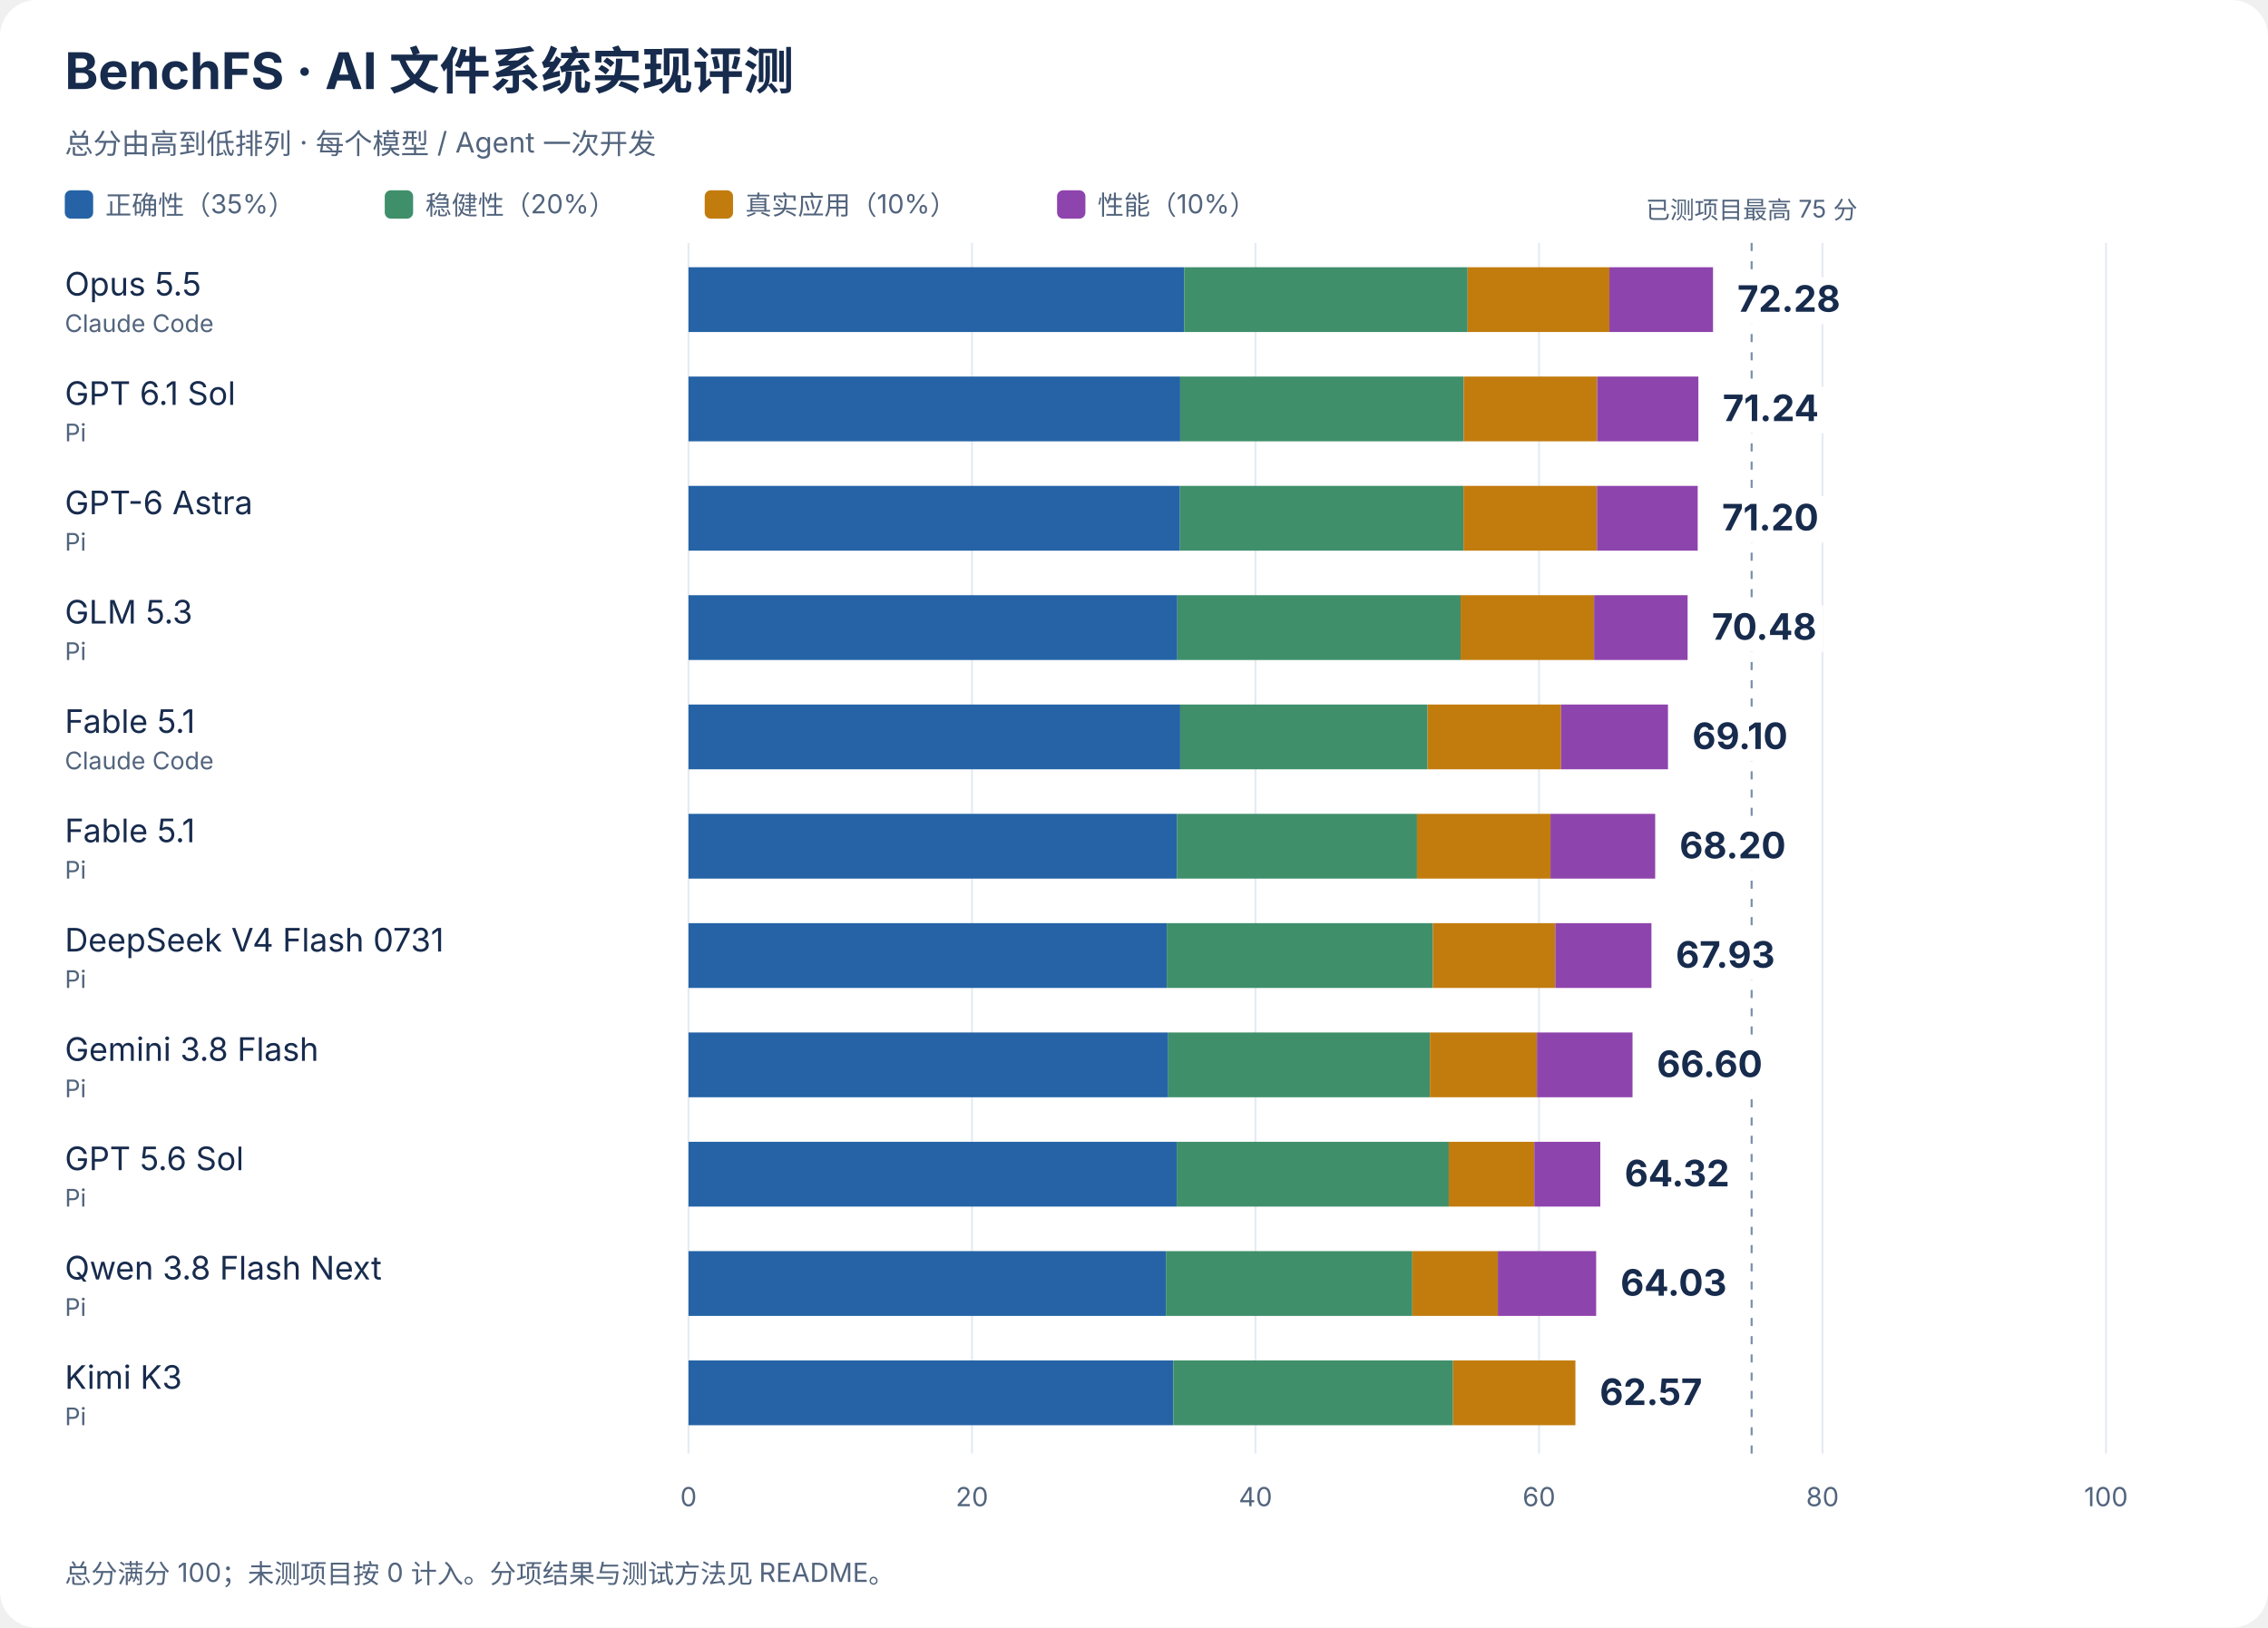
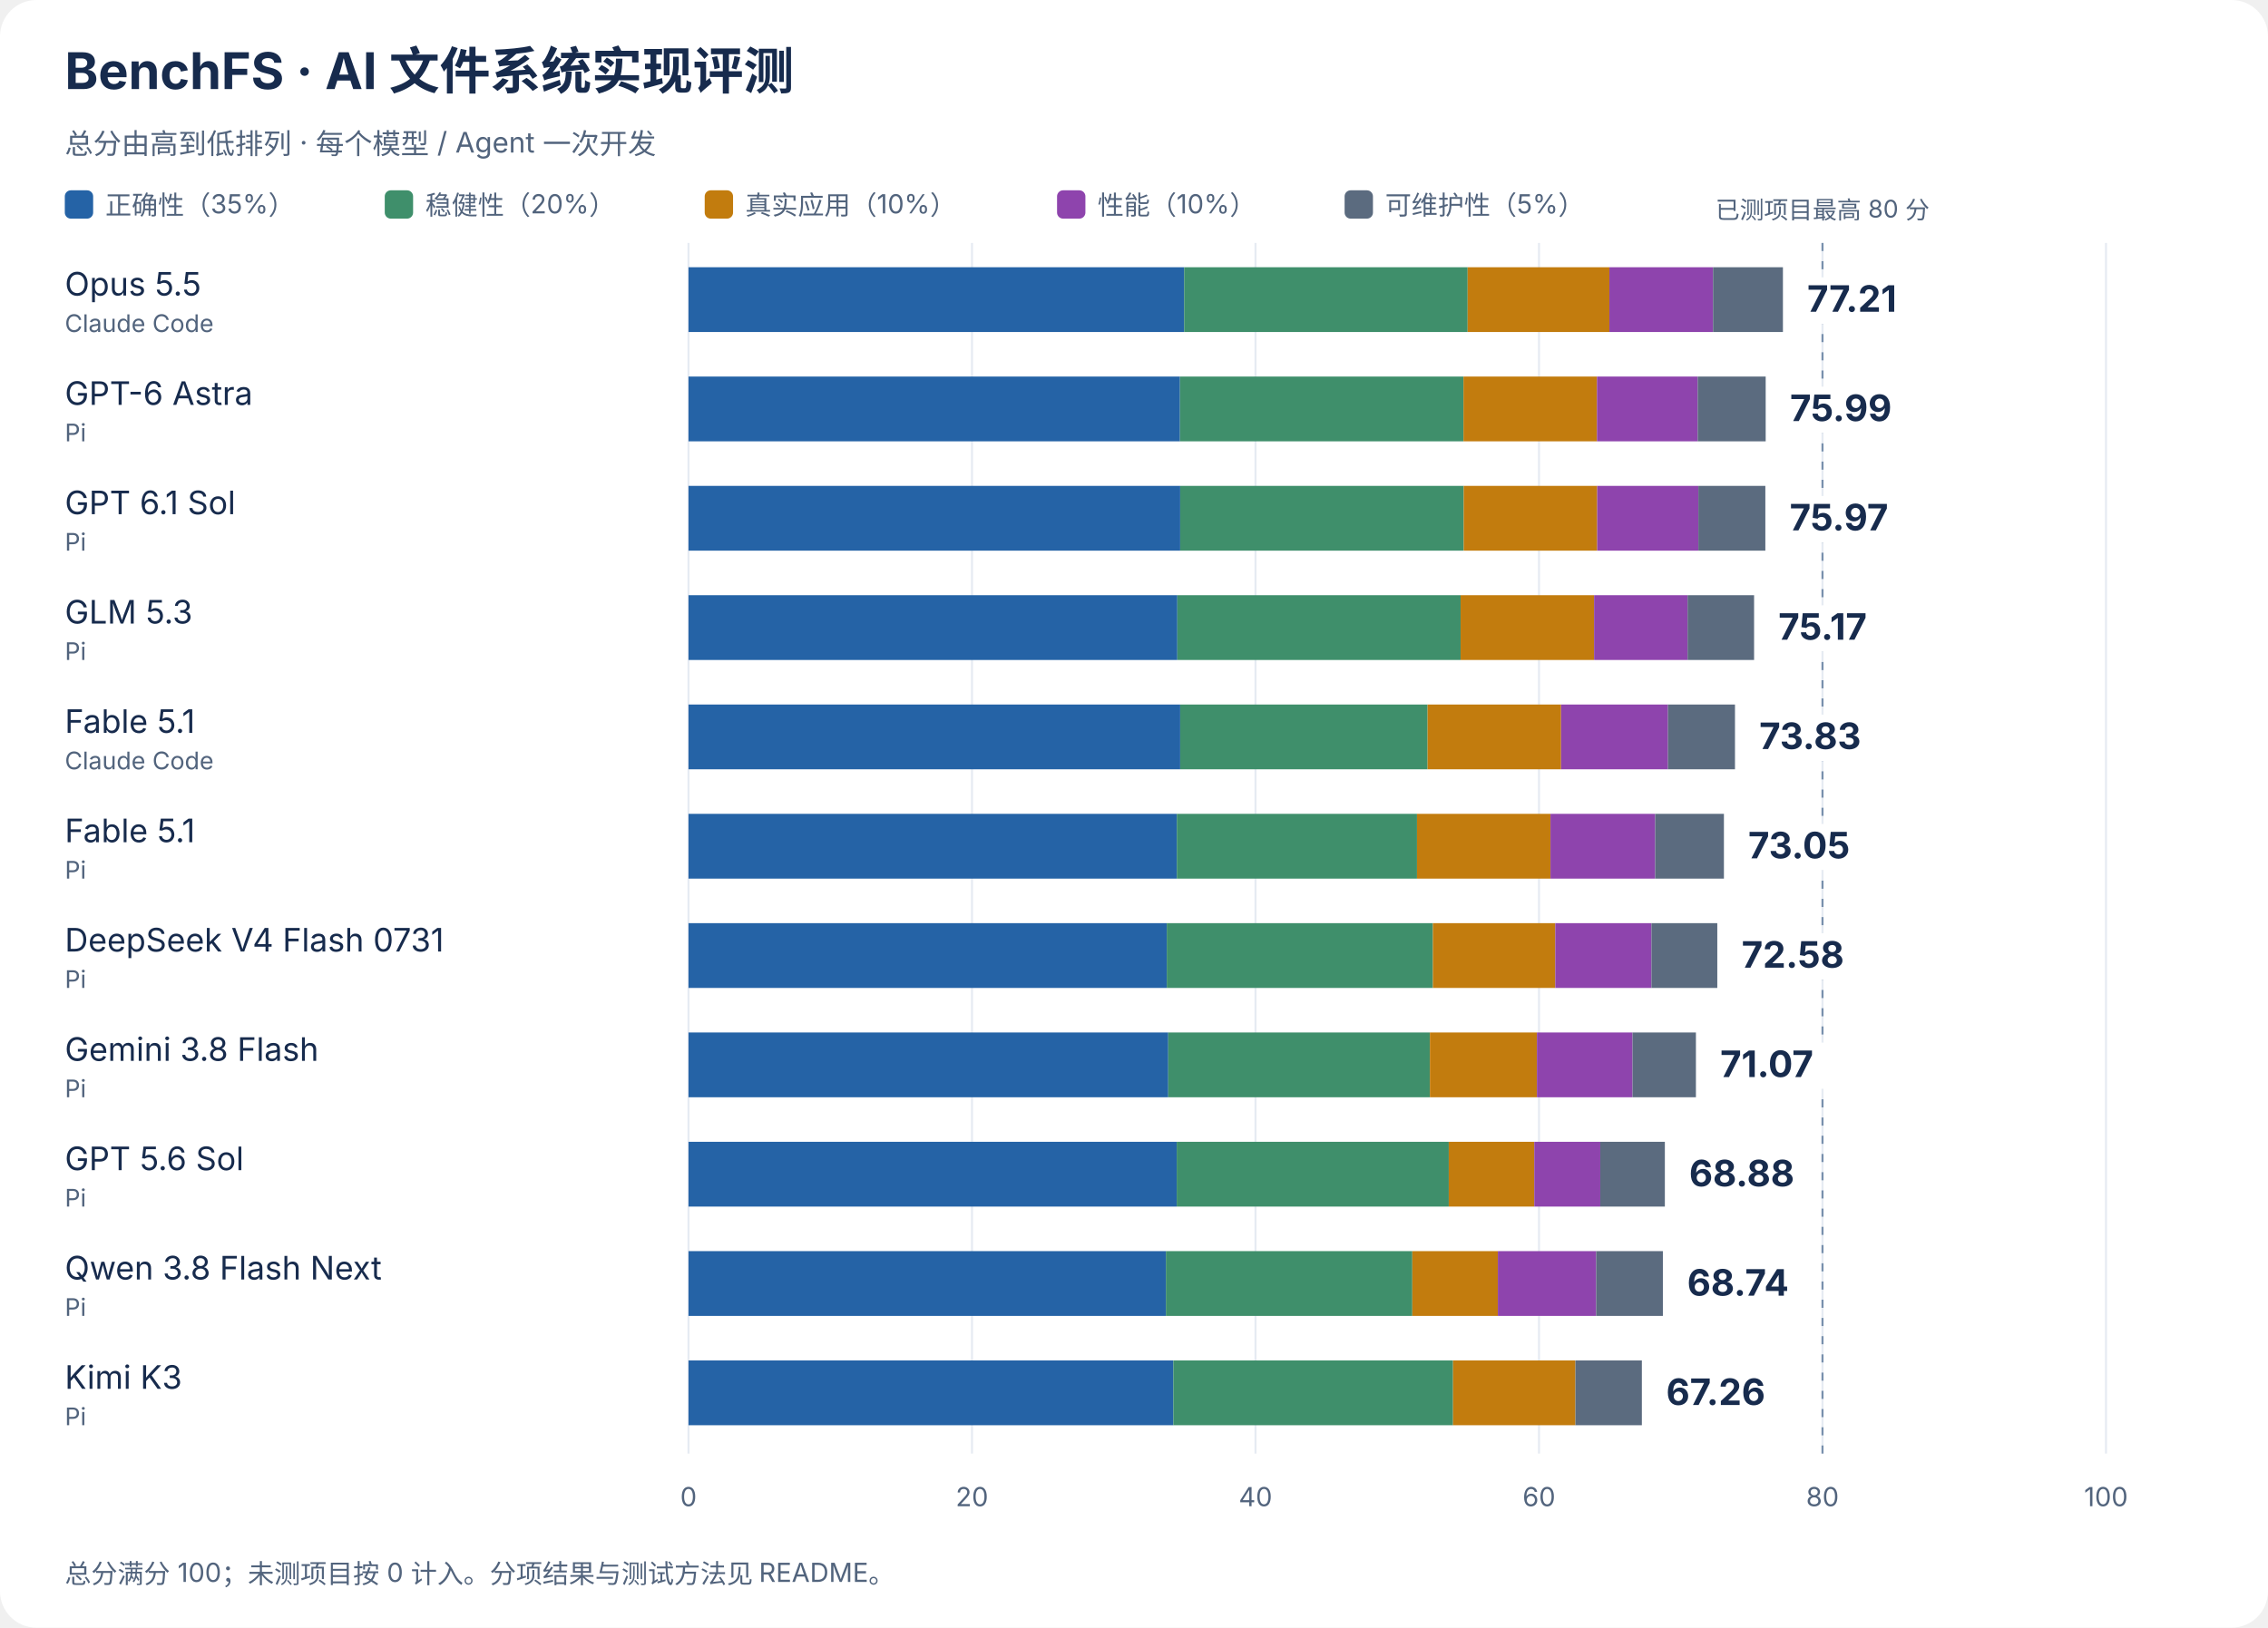
<svg xmlns="http://www.w3.org/2000/svg" width="1120" height="804" viewBox="0 0 1120 804" role="img" aria-labelledby="title description">
  <style>text{font-family:Inter,"Noto Sans CJK SC","Microsoft YaHei",Arial,sans-serif;fill:#172b4d}.muted{fill:#52647d}.name{font-size:16px}.score{font-size:18px;font-weight:700}</style>
  <rect width="1120" height="804" rx="18" fill="#fff" />
  <text x="32" y="44" font-size="25" font-weight="700">BenchFS · AI 文件系统实现评测</text>
  <text x="32" y="76" font-size="14" class="muted">总分由高到低排列 · 每个模型 / Agent 一次开发</text>
  <rect x="32" y="94" width="14" height="14" rx="3" fill="#2563a6" />
  <text x="52" y="106" font-size="13" class="muted">正确性（35%）</text>
  <rect x="190" y="94" width="14" height="14" rx="3" fill="#3f8f6b" />
  <text x="210" y="106" font-size="13" class="muted">稳健性（20%）</text>
  <rect x="348" y="94" width="14" height="14" rx="3" fill="#c27c0e" />
  <text x="368" y="106" font-size="13" class="muted">真实应用（10%）</text>
  <rect x="522" y="94" width="14" height="14" rx="3" fill="#8e44ad" />
  <text x="542" y="106" font-size="13" class="muted">性能（10%）</text>
+   <rect x="664" y="94" width="14" height="14" rx="3" fill="#5b6b7f" />
+   <text x="684" y="106" font-size="13" class="muted">可维护性（5%）</text>
  <line x1="340.0" y1="120" x2="340.0" y2="718" stroke="#e6ebf2" />
  <text x="340.0" y="744" text-anchor="middle" font-size="13" class="muted">0</text>
  <line x1="480.0" y1="120" x2="480.0" y2="718" stroke="#e6ebf2" />
  <text x="480.0" y="744" text-anchor="middle" font-size="13" class="muted">20</text>
  <line x1="620.0" y1="120" x2="620.0" y2="718" stroke="#e6ebf2" />
  <text x="620.0" y="744" text-anchor="middle" font-size="13" class="muted">40</text>
  <line x1="760.0" y1="120" x2="760.0" y2="718" stroke="#e6ebf2" />
  <text x="760.0" y="744" text-anchor="middle" font-size="13" class="muted">60</text>
  <line x1="900.0" y1="120" x2="900.0" y2="718" stroke="#e6ebf2" />
  <text x="900.0" y="744" text-anchor="middle" font-size="13" class="muted">80</text>
  <line x1="1040.0" y1="120" x2="1040.0" y2="718" stroke="#e6ebf2" />
  <text x="1040.0" y="744" text-anchor="middle" font-size="13" class="muted">100</text>
-   <line x1="865.0" y1="120" x2="865.0" y2="718" stroke="#7890ad" stroke-dasharray="4 5" />
-   <text x="865.0" y="108" text-anchor="middle" font-size="12" class="muted">已测项目最高 75 分</text>
+   <line x1="900.0" y1="120" x2="900.0" y2="718" stroke="#7890ad" stroke-dasharray="4 5" />
+   <text x="900.0" y="108" text-anchor="middle" font-size="12" class="muted">已测项目最高 80 分</text>
  <text x="32" y="146" class="name">Opus 5.5</text>
  <text x="32" y="164" font-size="12" class="muted">Claude Code</text>
  <rect x="340" y="132" width="244.765" height="32" fill="#2563a6" />
  <rect x="584.765" y="132" width="140" height="32" fill="#3f8f6b" />
  <rect x="724.765" y="132" width="70" height="32" fill="#c27c0e" />
  <rect x="794.765" y="132" width="51.175" height="32" fill="#8e44ad" />
-   <rect x="854.94" y="137" width="58" height="23" fill="#fff" />
-   <text x="857.94" y="154" class="score">72.28</text>
-   <text x="32" y="200" class="name">GPT 6.1 Sol</text>
+   <rect x="845.94" y="132" width="34.516" height="32" fill="#5b6b7f" />
+   <rect x="889.455" y="137" width="58" height="23" fill="#fff" />
+   <text x="892.455" y="154" class="score">77.21</text>
+   <text x="32" y="200" class="name">GPT-6 Astra</text>
  <text x="32" y="218" font-size="12" class="muted">Pi</text>
-   <rect x="340" y="186" width="242.816" height="32" fill="#2563a6" />
-   <rect x="582.816" y="186" width="140" height="32" fill="#3f8f6b" />
-   <rect x="722.816" y="186" width="65.917" height="32" fill="#c27c0e" />
-   <rect x="788.733" y="186" width="49.971" height="32" fill="#8e44ad" />
-   <rect x="847.703" y="191" width="58" height="23" fill="#fff" />
-   <text x="850.703" y="208" class="score">71.24</text>
-   <text x="32" y="254" class="name">GPT-6 Astra</text>
+   <rect x="340" y="186" width="242.708" height="32" fill="#2563a6" />
+   <rect x="582.708" y="186" width="140" height="32" fill="#3f8f6b" />
+   <rect x="722.708" y="186" width="65.917" height="32" fill="#c27c0e" />
+   <rect x="788.625" y="186" width="49.747" height="32" fill="#8e44ad" />
+   <rect x="838.372" y="186" width="33.572" height="32" fill="#5b6b7f" />
+   <rect x="880.945" y="191" width="58" height="23" fill="#fff" />
+   <text x="883.945" y="208" class="score">75.99</text>
+   <text x="32" y="254" class="name">GPT 6.1 Sol</text>
  <text x="32" y="272" font-size="12" class="muted">Pi</text>
-   <rect x="340" y="240" width="242.708" height="32" fill="#2563a6" />
-   <rect x="582.708" y="240" width="140" height="32" fill="#3f8f6b" />
-   <rect x="722.708" y="240" width="65.917" height="32" fill="#c27c0e" />
-   <rect x="788.625" y="240" width="49.747" height="32" fill="#8e44ad" />
-   <rect x="847.372" y="245" width="58" height="23" fill="#fff" />
-   <text x="850.372" y="262" class="score">71.20</text>
+   <rect x="340" y="240" width="242.816" height="32" fill="#2563a6" />
+   <rect x="582.816" y="240" width="140" height="32" fill="#3f8f6b" />
+   <rect x="722.816" y="240" width="65.917" height="32" fill="#c27c0e" />
+   <rect x="788.733" y="240" width="49.971" height="32" fill="#8e44ad" />
+   <rect x="838.703" y="240" width="33.073" height="32" fill="#5b6b7f" />
+   <rect x="880.777" y="245" width="58" height="23" fill="#fff" />
+   <text x="883.777" y="262" class="score">75.97</text>
  <text x="32" y="308" class="name">GLM 5.3</text>
  <text x="32" y="326" font-size="12" class="muted">Pi</text>
  <rect x="340" y="294" width="241.403" height="32" fill="#2563a6" />
  <rect x="581.403" y="294" width="139.887" height="32" fill="#3f8f6b" />
  <rect x="721.289" y="294" width="65.917" height="32" fill="#c27c0e" />
  <rect x="787.206" y="294" width="46.175" height="32" fill="#8e44ad" />
-   <rect x="842.382" y="299" width="58" height="23" fill="#fff" />
-   <text x="845.382" y="316" class="score">70.48</text>
+   <rect x="833.382" y="294" width="32.831" height="32" fill="#5b6b7f" />
+   <rect x="875.213" y="299" width="58" height="23" fill="#fff" />
+   <text x="878.213" y="316" class="score">75.17</text>
  <text x="32" y="362" class="name">Fable 5.1</text>
  <text x="32" y="380" font-size="12" class="muted">Claude Code</text>
  <rect x="340" y="348" width="242.816" height="32" fill="#2563a6" />
  <rect x="582.816" y="348" width="122.163" height="32" fill="#3f8f6b" />
  <rect x="704.979" y="348" width="65.917" height="32" fill="#c27c0e" />
  <rect x="770.896" y="348" width="52.797" height="32" fill="#8e44ad" />
-   <rect x="832.692" y="353" width="58" height="23" fill="#fff" />
-   <text x="835.692" y="370" class="score">69.10</text>
+   <rect x="823.692" y="348" width="33.088" height="32" fill="#5b6b7f" />
+   <rect x="865.78" y="353" width="58" height="23" fill="#fff" />
+   <text x="868.78" y="370" class="score">73.83</text>
  <text x="32" y="416" class="name">Fable 5.1</text>
  <text x="32" y="434" font-size="12" class="muted">Pi</text>
  <rect x="340" y="402" width="241.155" height="32" fill="#2563a6" />
  <rect x="581.155" y="402" width="118.598" height="32" fill="#3f8f6b" />
  <rect x="699.753" y="402" width="65.917" height="32" fill="#c27c0e" />
  <rect x="765.67" y="402" width="51.706" height="32" fill="#8e44ad" />
-   <rect x="826.376" y="407" width="58" height="23" fill="#fff" />
-   <text x="829.376" y="424" class="score">68.20</text>
+   <rect x="817.376" y="402" width="33.943" height="32" fill="#5b6b7f" />
+   <rect x="860.319" y="407" width="58" height="23" fill="#fff" />
+   <text x="863.319" y="424" class="score">73.05</text>
  <text x="32" y="470" class="name">DeepSeek V4 Flash 0731</text>
  <text x="32" y="488" font-size="12" class="muted">Pi</text>
  <rect x="340" y="456" width="236.185" height="32" fill="#2563a6" />
  <rect x="576.185" y="456" width="131.414" height="32" fill="#3f8f6b" />
  <rect x="707.599" y="456" width="60.433" height="32" fill="#c27c0e" />
  <rect x="768.032" y="456" width="47.492" height="32" fill="#8e44ad" />
-   <rect x="824.525" y="461" width="58" height="23" fill="#fff" />
-   <text x="827.525" y="478" class="score">67.93</text>
+   <rect x="815.525" y="456" width="32.524" height="32" fill="#5b6b7f" />
+   <rect x="857.049" y="461" width="58" height="23" fill="#fff" />
+   <text x="860.049" y="478" class="score">72.58</text>
  <text x="32" y="524" class="name">Gemini 3.8 Flash</text>
  <text x="32" y="542" font-size="12" class="muted">Pi</text>
  <rect x="340" y="510" width="236.912" height="32" fill="#2563a6" />
  <rect x="576.912" y="510" width="129.212" height="32" fill="#3f8f6b" />
  <rect x="706.123" y="510" width="52.85" height="32" fill="#c27c0e" />
  <rect x="758.973" y="510" width="47.213" height="32" fill="#8e44ad" />
-   <rect x="815.187" y="515" width="58" height="23" fill="#fff" />
-   <text x="818.187" y="532" class="score">66.60</text>
+   <rect x="806.187" y="510" width="31.306" height="32" fill="#5b6b7f" />
+   <rect x="846.493" y="515" width="58" height="23" fill="#fff" />
+   <text x="849.493" y="532" class="score">71.07</text>
  <text x="32" y="578" class="name">GPT 5.6 Sol</text>
  <text x="32" y="596" font-size="12" class="muted">Pi</text>
  <rect x="340" y="564" width="241.093" height="32" fill="#2563a6" />
  <rect x="581.093" y="564" width="134.34" height="32" fill="#3f8f6b" />
  <rect x="715.433" y="564" width="42.233" height="32" fill="#c27c0e" />
  <rect x="757.667" y="564" width="32.598" height="32" fill="#8e44ad" />
-   <rect x="799.265" y="569" width="58" height="23" fill="#fff" />
-   <text x="802.265" y="586" class="score">64.32</text>
+   <rect x="790.265" y="564" width="31.884" height="32" fill="#5b6b7f" />
+   <rect x="831.149" y="569" width="58" height="23" fill="#fff" />
+   <text x="834.149" y="586" class="score">68.88</text>
  <text x="32" y="632" class="name">Qwen 3.8 Flash Next</text>
  <text x="32" y="650" font-size="12" class="muted">Pi</text>
  <rect x="340" y="618" width="235.75" height="32" fill="#2563a6" />
  <rect x="575.75" y="618" width="121.693" height="32" fill="#3f8f6b" />
  <rect x="697.443" y="618" width="42.233" height="32" fill="#c27c0e" />
  <rect x="739.677" y="618" width="48.549" height="32" fill="#8e44ad" />
-   <rect x="797.226" y="623" width="58" height="23" fill="#fff" />
-   <text x="800.226" y="640" class="score">64.03</text>
+   <rect x="788.226" y="618" width="32.948" height="32" fill="#5b6b7f" />
+   <rect x="830.173" y="623" width="58" height="23" fill="#fff" />
+   <text x="833.173" y="640" class="score">68.74</text>
  <text x="32" y="686" class="name">Kimi K3</text>
  <text x="32" y="704" font-size="12" class="muted">Pi</text>
  <rect x="340" y="672" width="239.409" height="32" fill="#2563a6" />
  <rect x="579.409" y="672" width="138.14" height="32" fill="#3f8f6b" />
  <rect x="717.549" y="672" width="60.433" height="32" fill="#c27c0e" />
-   <rect x="786.982" y="677" width="58" height="23" fill="#fff" />
-   <text x="789.982" y="694" class="score">62.57</text>
+   <rect x="777.982" y="672" width="32.815" height="32" fill="#5b6b7f" />
+   <rect x="819.797" y="677" width="58" height="23" fill="#fff" />
+   <text x="822.797" y="694" class="score">67.26</text>
  <text x="32" y="782" font-size="13" class="muted">总分满分 100；未测项目按 0 计入。分项结果与测试方法见 README。</text>
</svg>
